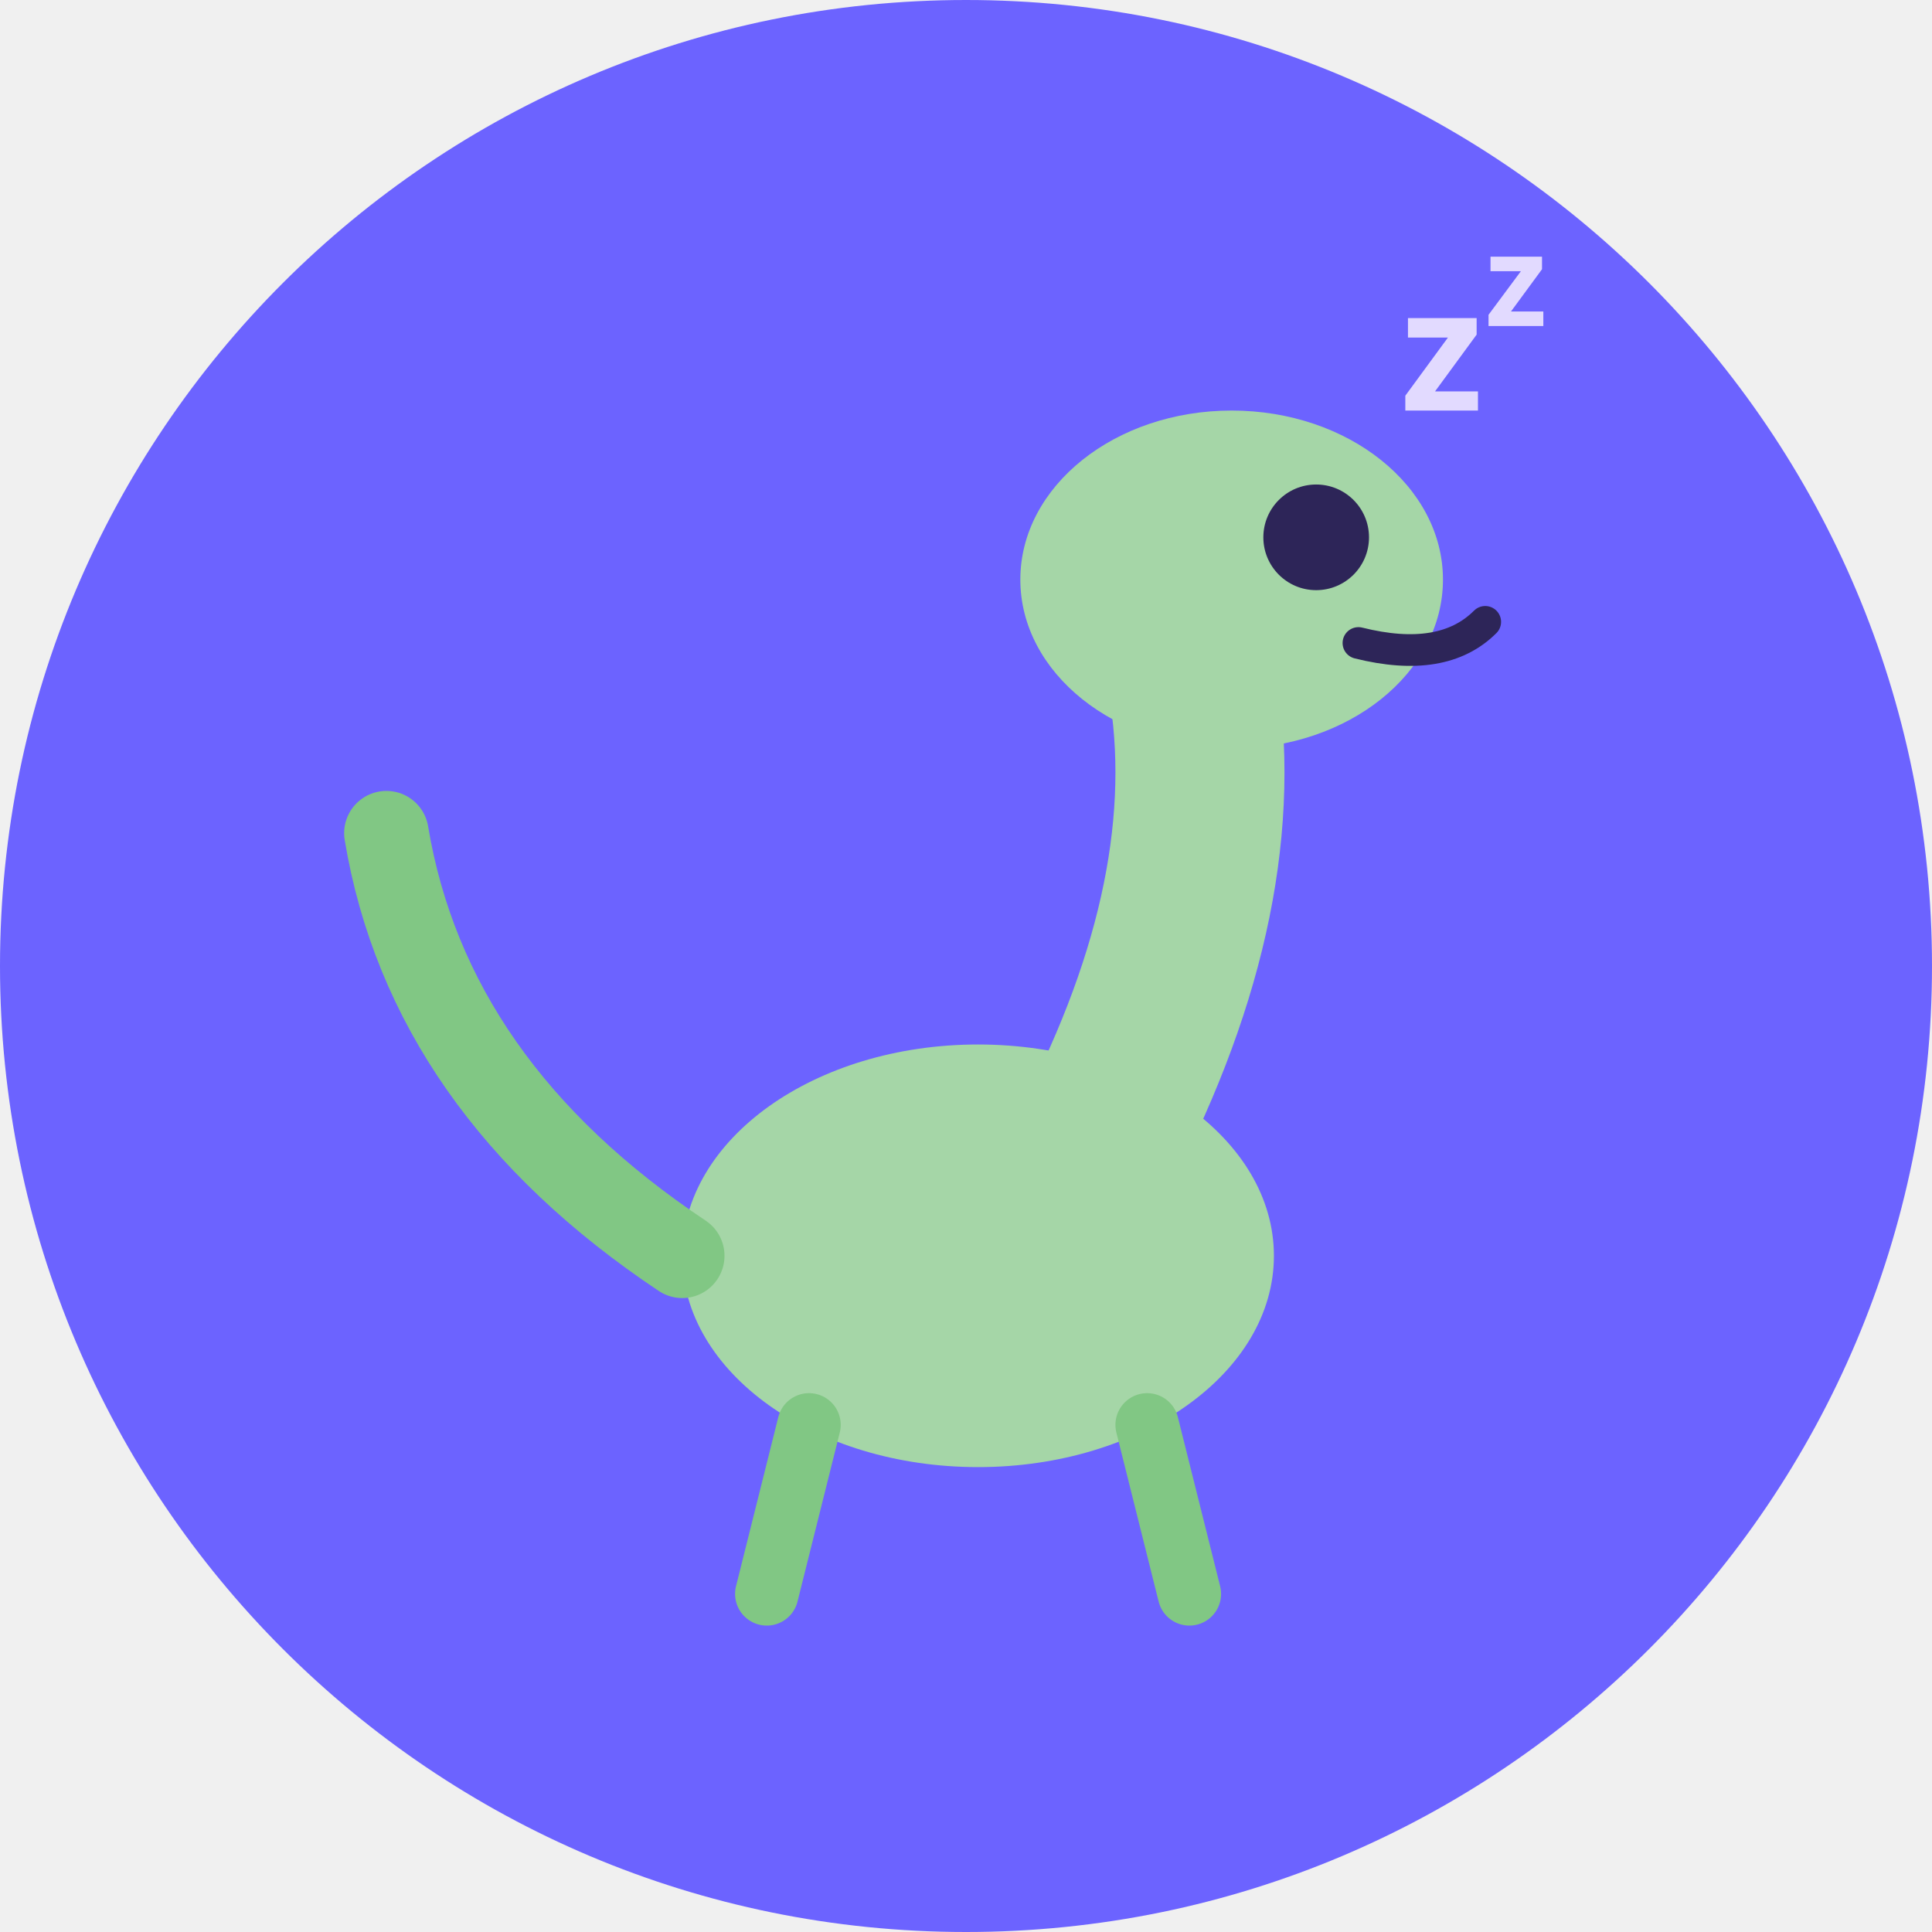
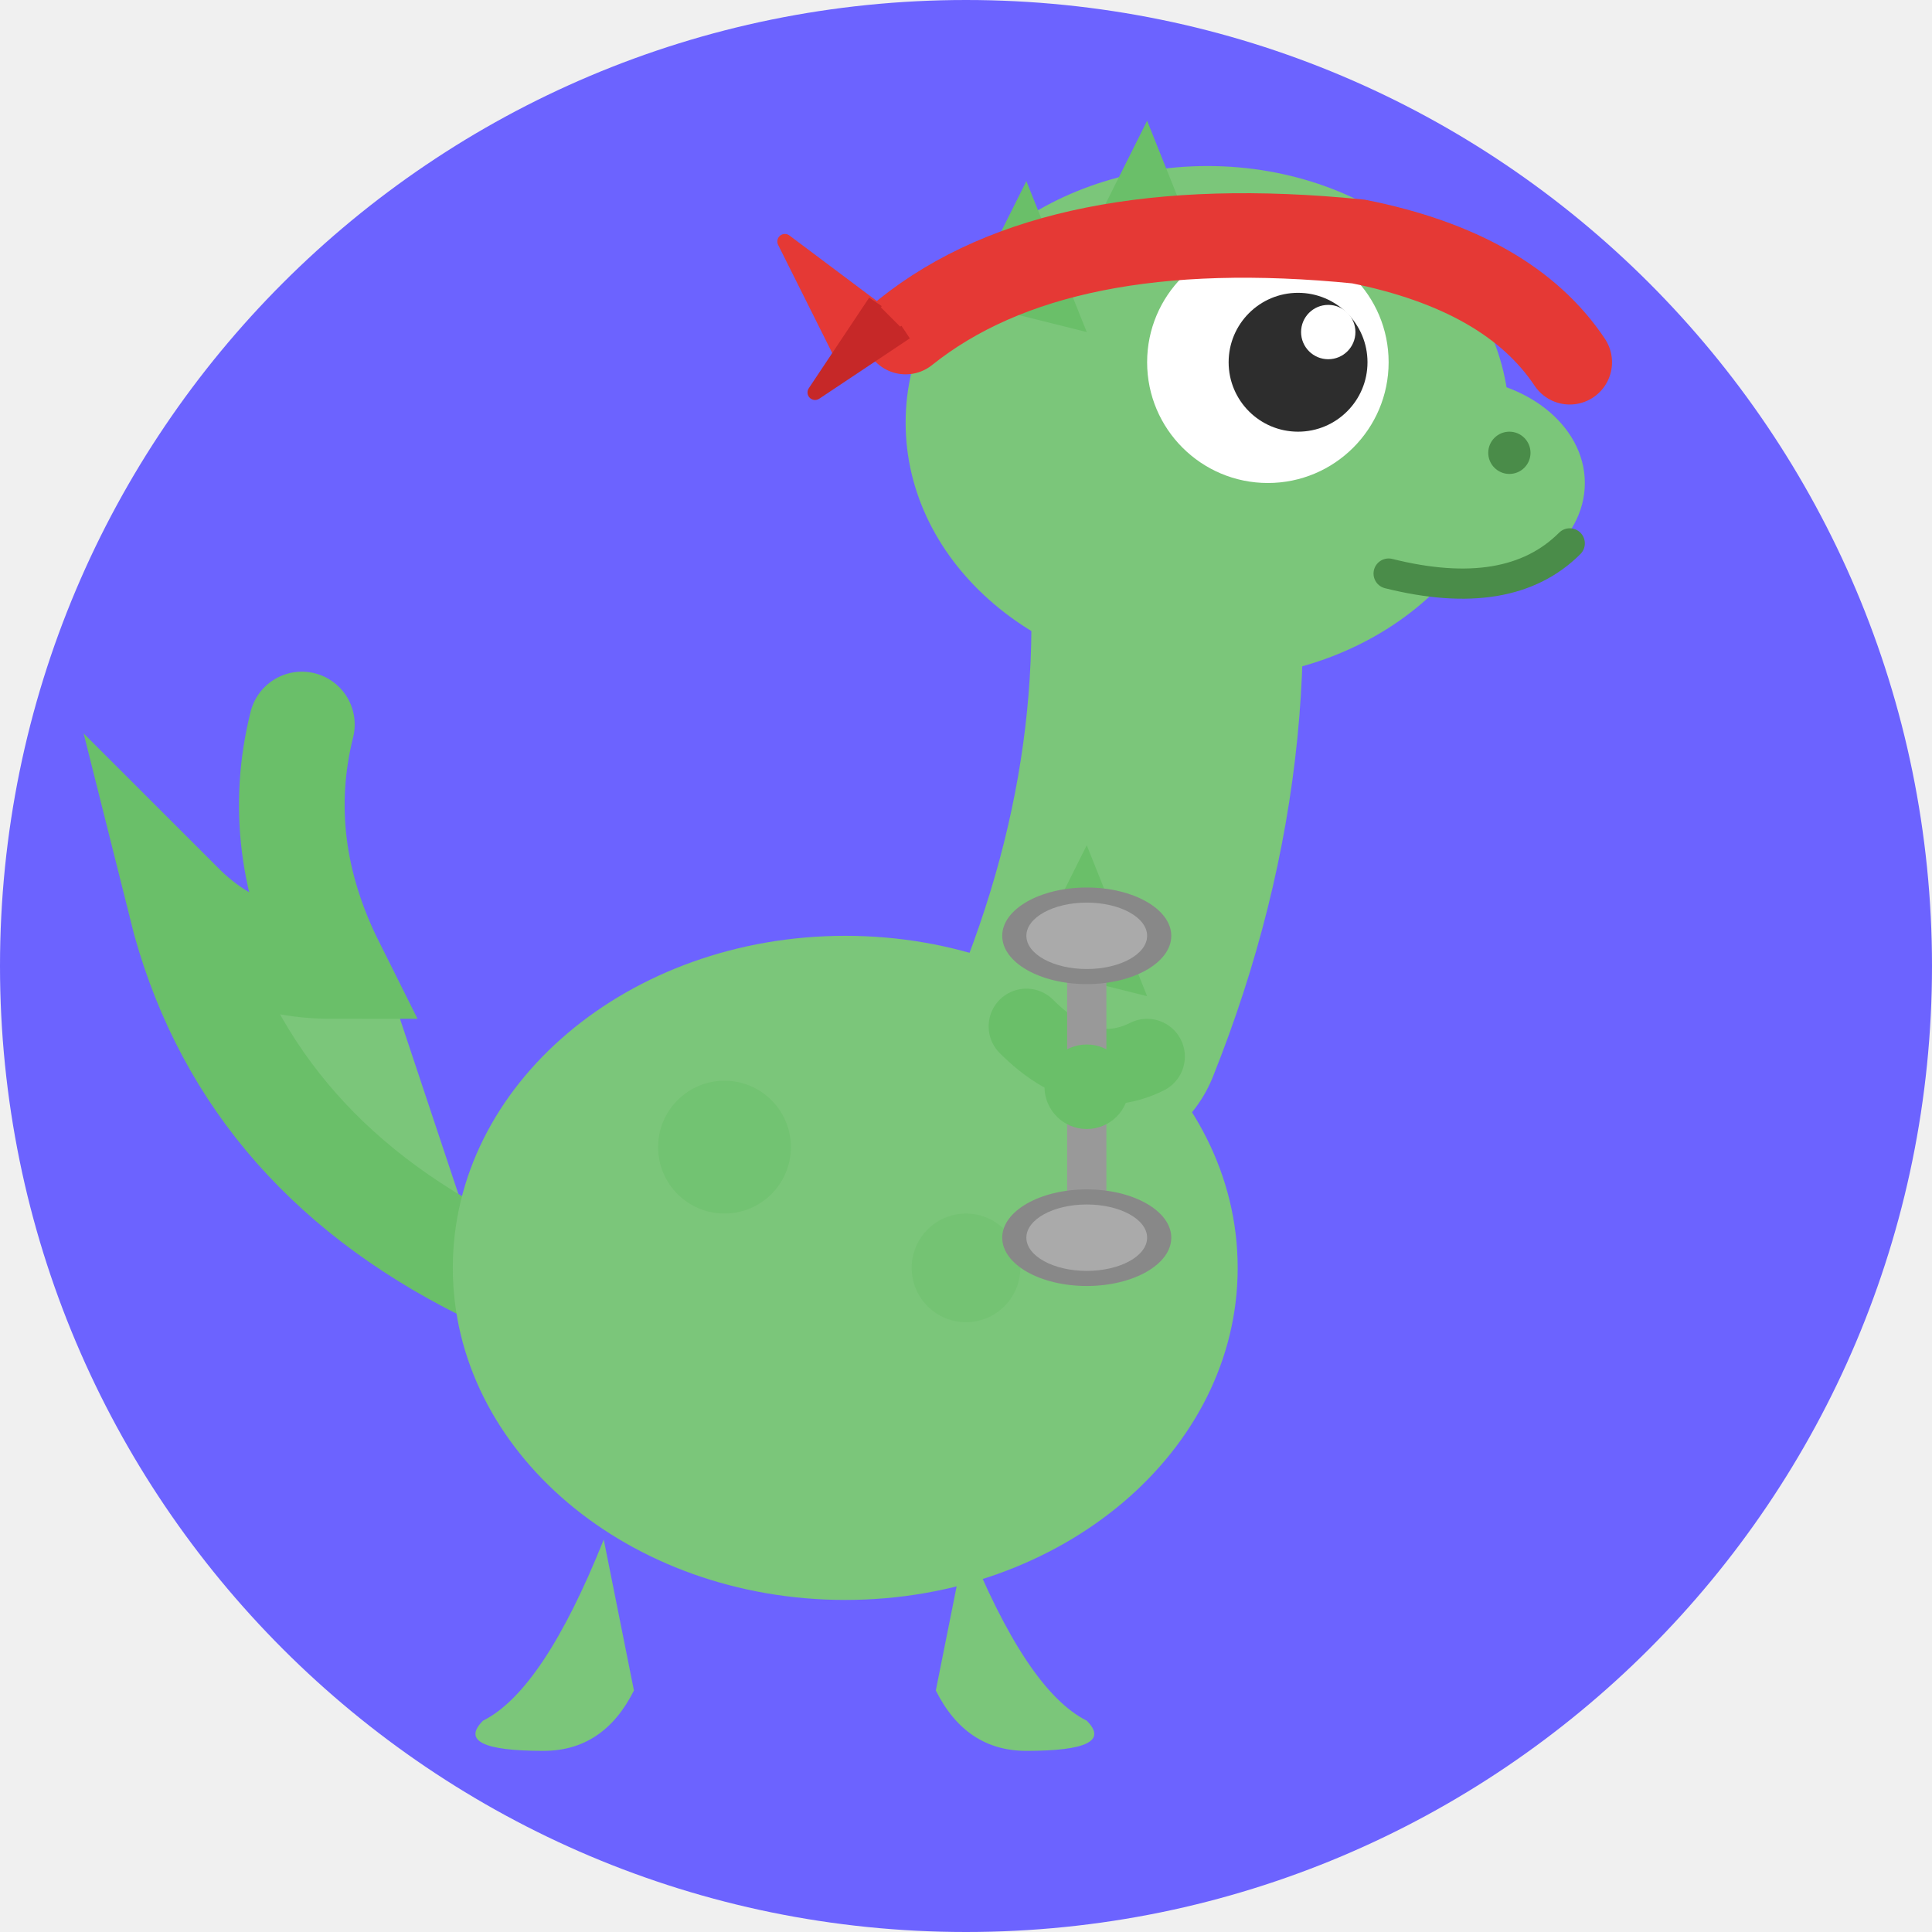
<svg xmlns="http://www.w3.org/2000/svg" viewBox="0 0 64 64">
  <circle cx="32" cy="32" r="32" fill="#6C63FF" />
-   <g transform="translate(10, 8) scale(0.7)">
-     <ellipse cx="32" cy="48" rx="14" ry="10" fill="#A5D6A7" />
-     <path d="M18 48 Q6 40 4 28" stroke="#81C784" stroke-width="4" fill="none" stroke-linecap="round" />
-     <path d="M38 42 Q44 30 42 20" stroke="#A5D6A7" stroke-width="8" fill="none" stroke-linecap="round" />
-     <ellipse cx="44" cy="16" rx="10" ry="8" fill="#A5D6A7" />
-     <circle cx="48" cy="14" r="2.5" fill="#2D2558" />
-     <path d="M50 19 Q54 20 56 18" stroke="#2D2558" stroke-width="1.5" fill="none" stroke-linecap="round" />
-     <line x1="24" y1="56" x2="22" y2="64" stroke="#81C784" stroke-width="3" stroke-linecap="round" />
-     <line x1="40" y1="56" x2="42" y2="64" stroke="#81C784" stroke-width="3" stroke-linecap="round" />
-     <text x="52" y="8" fill="#E2DAFF" font-size="8" font-weight="bold" font-family="sans-serif">z</text>
-     <text x="56" y="4" fill="#E2DAFF" font-size="6" font-weight="bold" font-family="sans-serif">z</text>
+   <g transform="translate(2, 4)">
+     <path d="M14 38Q6 34 4 26Q6 28 9 28Q7 24 8 20" stroke="#6ABF69" stroke-width="3.5" fill="#7BC67A" stroke-linecap="round" />
+     <ellipse cx="26" cy="38" rx="13" ry="11" fill="#7BC67A" />
+     <circle cx="22" cy="34" r="2.2" fill="#6ABF69" opacity="0.5" />
+     <circle cx="30" cy="38" r="1.8" fill="#6ABF69" opacity="0.4" />
+     <path d="M34 30Q38 20 36 10" stroke="#7BC67A" stroke-width="9" fill="none" stroke-linecap="round" />
+     <ellipse cx="38" cy="10" rx="10" ry="8.5" fill="#7BC67A" />
+     <ellipse cx="46" cy="12" rx="4.5" ry="3.5" fill="#7BC67A" />
+     <path d="M44 15Q48 16 50 14" stroke="#4A8C49" stroke-width="1" fill="none" stroke-linecap="round" />
+     <circle cx="40" cy="8" r="4" fill="white" />
+     <circle cx="41" cy="8" r="2.3" fill="#2D2D2D" />
+     <circle cx="42" cy="7" r="0.9" fill="white" />
+     <circle cx="48" cy="11" r="0.7" fill="#4A8C49" />
+     <path d="M30 6L32 2L34 7" fill="#6ABF69" />
+     <path d="M34 4L36 0L38 5" fill="#6ABF69" />
+     <path d="M32 28L34 24L36 29" fill="#6ABF69" />
+     <path d="M28 7Q33 3 43 4Q48 5 50 8" stroke="#E53935" stroke-width="2.8" fill="none" stroke-linecap="round" />
+     <path d="M28 7L24 4L26 8" fill="#E53935" stroke="#E53935" stroke-width="0.5" stroke-linejoin="round" />
+     <path d="M28 7L25 9L27 6" fill="#C62828" stroke="#C62828" stroke-width="0.5" stroke-linejoin="round" />
+     <path d="M32 30Q34 32 36 31" stroke="#6ABF69" stroke-width="2.5" fill="none" stroke-linecap="round" />
+     <line x1="34" y1="28" x2="34" y2="36" stroke="#999" stroke-width="1.3" stroke-linecap="round" />
+     <ellipse cx="34" cy="27" rx="2.8" ry="1.6" fill="#888" />
+     <ellipse cx="34" cy="27" rx="2" ry="1.1" fill="#AAA" />
+     <ellipse cx="34" cy="37" rx="2.8" ry="1.6" fill="#888" />
+     <ellipse cx="34" cy="37" rx="2" ry="1.1" fill="#AAA" />
+     <circle cx="34" cy="32" r="1.4" fill="#6ABF69" />
+     <path d="M18 47Q16 52 14 53Q13 54 16 54Q18 54 19 52" fill="#7BC67A" />
+     <path d="M30 47Q32 52 34 53Q35 54 32 54Q30 54 29 52" fill="#7BC67A" />
  </g>
</svg>
